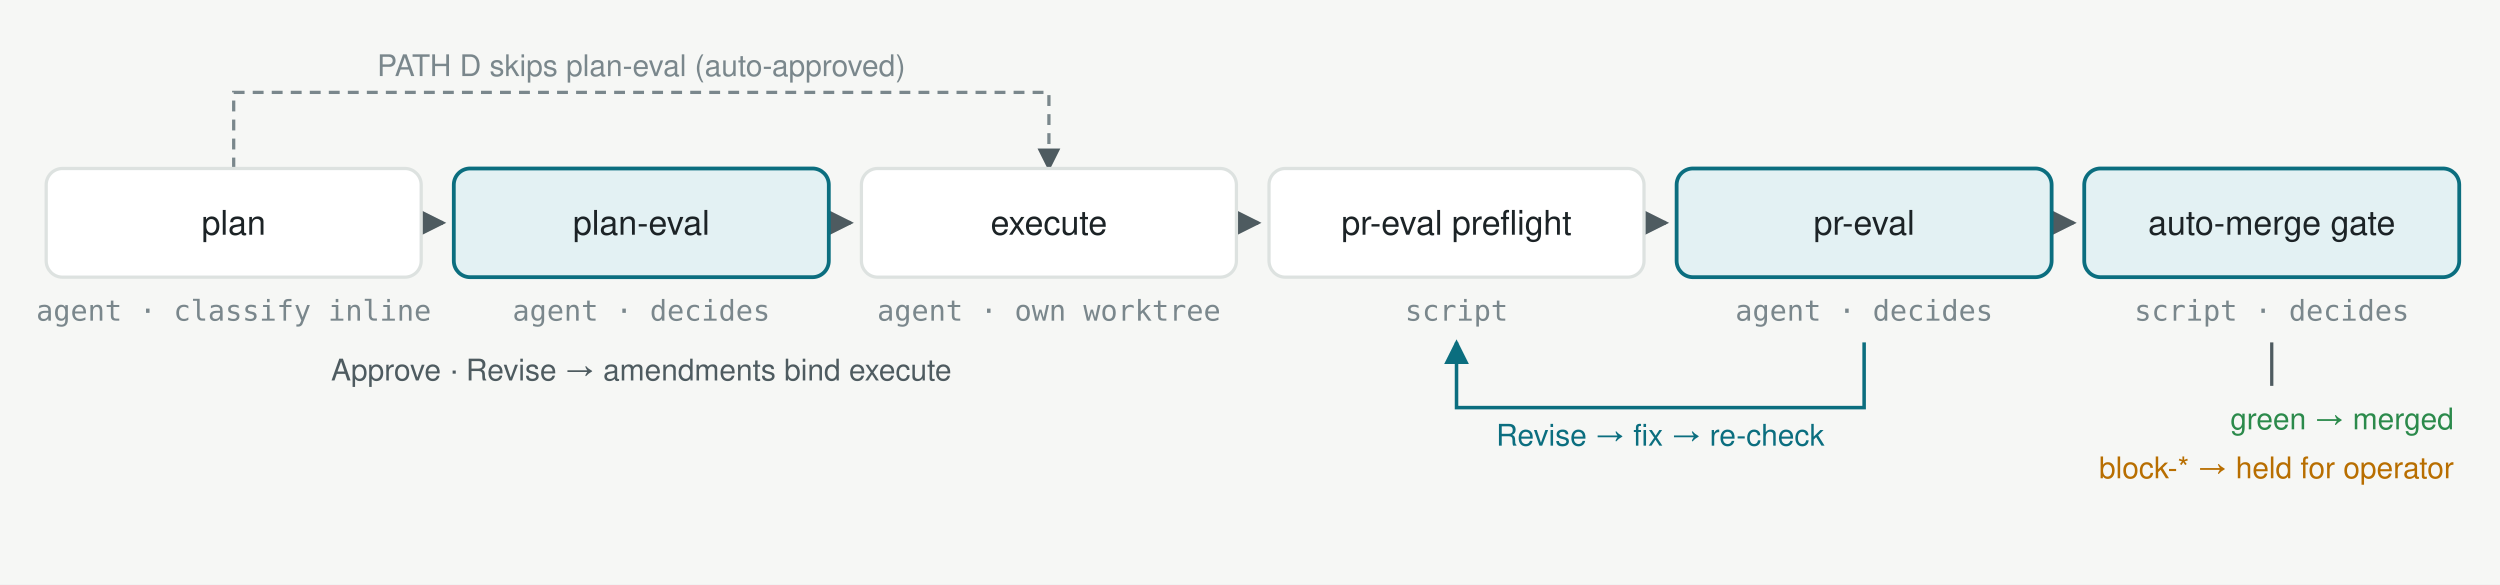
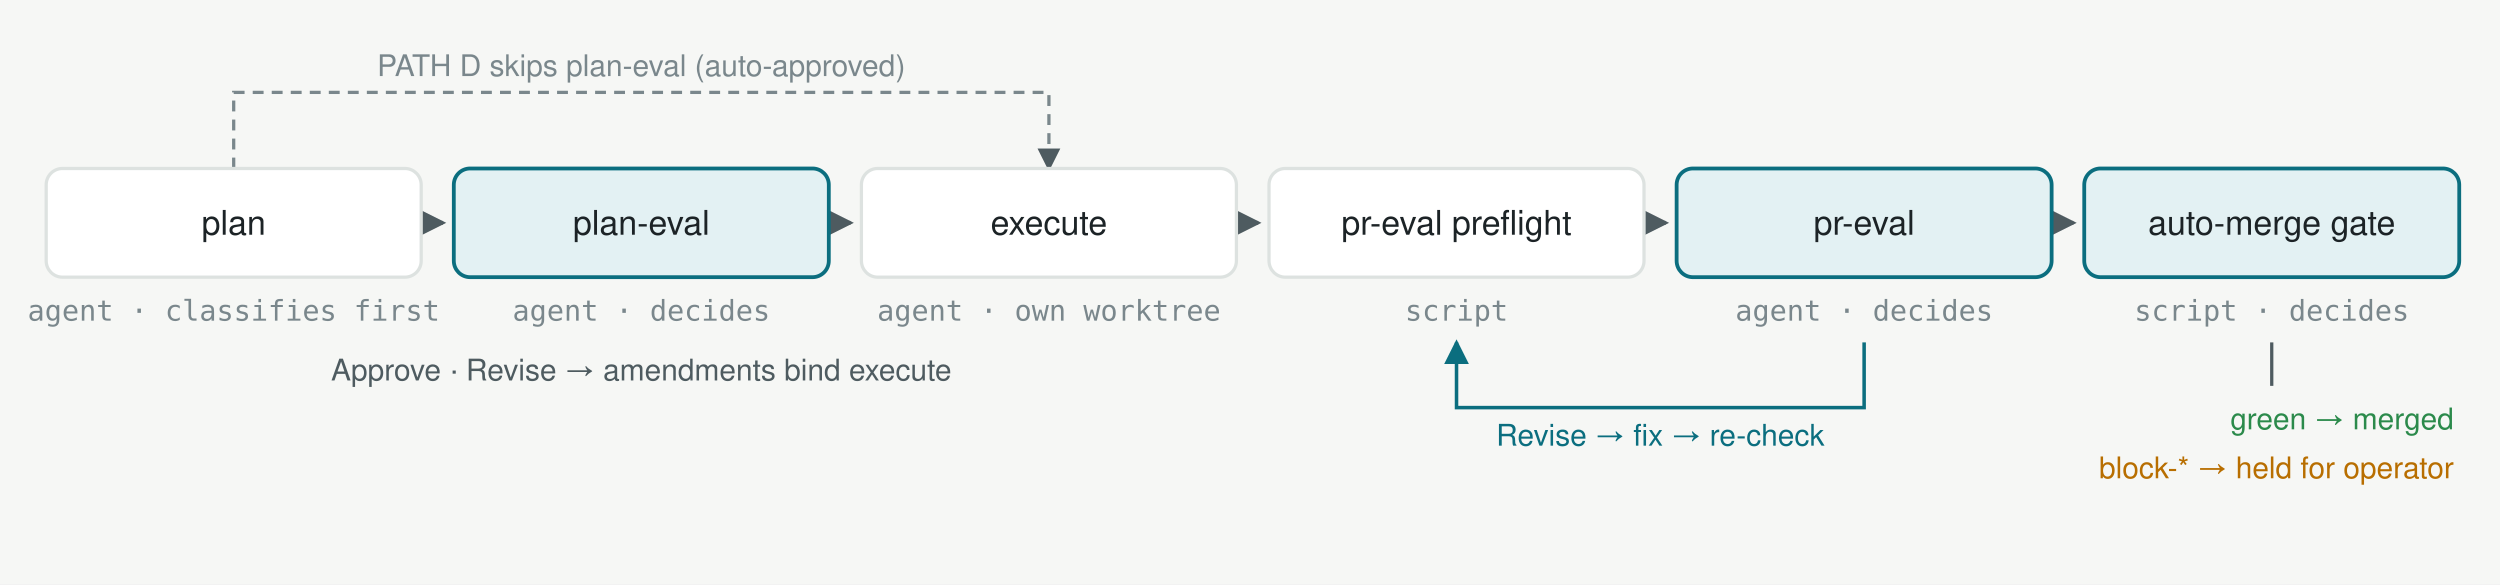
<svg xmlns="http://www.w3.org/2000/svg" viewBox="0 0 920 215" width="920" height="215" role="img" aria-label="Pipeline lifecycle rail" font-family="-apple-system, BlinkMacSystemFont, 'Segoe UI', Helvetica, Arial, sans-serif">
  <defs>
    <marker id="ah" viewBox="0 0 8 8" refX="7" refY="4" markerWidth="7" markerHeight="7" orient="auto-start-reverse">
      <path d="M0,0 L8,4 L0,8 z" fill="#4E5B60" />
    </marker>
    <marker id="aha" viewBox="0 0 8 8" refX="7" refY="4" markerWidth="7" markerHeight="7" orient="auto-start-reverse">
      <path d="M0,0 L8,4 L0,8 z" fill="#0B6E7F" />
    </marker>
  </defs>
  <rect x="0" y="0" width="920" height="215" fill="#F6F7F5" />
  <path d="M86,62 V34 H386 V62" fill="none" stroke="#7A878C" stroke-width="1.2" stroke-dasharray="4 3" marker-end="url(#ah)" />
  <text x="236" y="28" text-anchor="middle" font-size="11" fill="#7A878C">PATH D skips plan-eval (auto-approved)</text>
  <g stroke="#4E5B60" stroke-width="1.4" fill="none" marker-end="url(#ah)">
    <path d="M155,82 H163" />
    <path d="M305,82 H313" />
    <path d="M455,82 H463" />
    <path d="M605,82 H613" />
    <path d="M755,82 H763" />
  </g>
  <rect x="17" y="62" width="138" height="40" rx="6" fill="#FFFFFF" stroke="#DDE2E0" stroke-width="1.2" />
  <text x="86" y="86.375" fill="#1C2326" font-size="12.5" text-anchor="middle">plan</text>
-   <text x="86" y="118" text-anchor="middle" font-family="ui-monospace, SFMono-Regular, 'SF Mono', Menlo, Consolas, monospace" font-size="10.5" fill="#7A878C">agent · classify inline</text>
+   <text x="86" y="118" text-anchor="middle" font-family="ui-monospace, SFMono-Regular, 'SF Mono', Menlo, Consolas, monospace" font-size="10.5" fill="#7A878C">agent · classifies first</text>
  <rect x="167" y="62" width="138" height="40" rx="6" fill="#E3F1F3" stroke="#0B6E7F" stroke-width="1.4" />
  <text x="236" y="86.375" fill="#1C2326" font-size="12.5" text-anchor="middle">plan-eval</text>
  <text x="236" y="118" text-anchor="middle" font-family="ui-monospace, SFMono-Regular, 'SF Mono', Menlo, Consolas, monospace" font-size="10.5" fill="#7A878C">agent · decides</text>
  <rect x="317" y="62" width="138" height="40" rx="6" fill="#FFFFFF" stroke="#DDE2E0" stroke-width="1.2" />
  <text x="386" y="86.375" fill="#1C2326" font-size="12.5" text-anchor="middle">execute</text>
  <text x="386" y="118" text-anchor="middle" font-family="ui-monospace, SFMono-Regular, 'SF Mono', Menlo, Consolas, monospace" font-size="10.5" fill="#7A878C">agent · own worktree</text>
  <rect x="467" y="62" width="138" height="40" rx="6" fill="#FFFFFF" stroke="#DDE2E0" stroke-width="1.2" />
  <text x="536" y="86.375" fill="#1C2326" font-size="12.5" text-anchor="middle">pr-eval preflight</text>
  <text x="536" y="118" text-anchor="middle" font-family="ui-monospace, SFMono-Regular, 'SF Mono', Menlo, Consolas, monospace" font-size="10.5" fill="#7A878C">script</text>
  <rect x="617" y="62" width="138" height="40" rx="6" fill="#E3F1F3" stroke="#0B6E7F" stroke-width="1.4" />
  <text x="686" y="86.375" fill="#1C2326" font-size="12.5" text-anchor="middle">pr-eval</text>
  <text x="686" y="118" text-anchor="middle" font-family="ui-monospace, SFMono-Regular, 'SF Mono', Menlo, Consolas, monospace" font-size="10.5" fill="#7A878C">agent · decides</text>
  <rect x="767" y="62" width="138" height="40" rx="6" fill="#E3F1F3" stroke="#0B6E7F" stroke-width="1.4" />
  <text x="836" y="86.375" fill="#1C2326" font-size="12.5" text-anchor="middle">auto-merge gate</text>
  <text x="836" y="118" text-anchor="middle" font-family="ui-monospace, SFMono-Regular, 'SF Mono', Menlo, Consolas, monospace" font-size="10.5" fill="#7A878C">script · decides</text>
  <text x="236" y="140" text-anchor="middle" font-size="11" fill="#4E5B60">Approve · Revise → amendments bind execute</text>
  <path d="M686,126 V150 H536 V126" fill="none" stroke="#0B6E7F" stroke-width="1.3" marker-end="url(#aha)" />
  <text x="611" y="164" text-anchor="middle" font-size="11" fill="#0B6E7F">Revise → fix → re-check</text>
  <path d="M836,126 V142" fill="none" stroke="#4E5B60" stroke-width="1.2" />
  <text x="903" y="158" text-anchor="end" font-size="11" fill="#2B8A4B">green → merged</text>
  <text x="903" y="176" text-anchor="end" font-size="11" fill="#B86E00">block-* → held for operator</text>
</svg>
